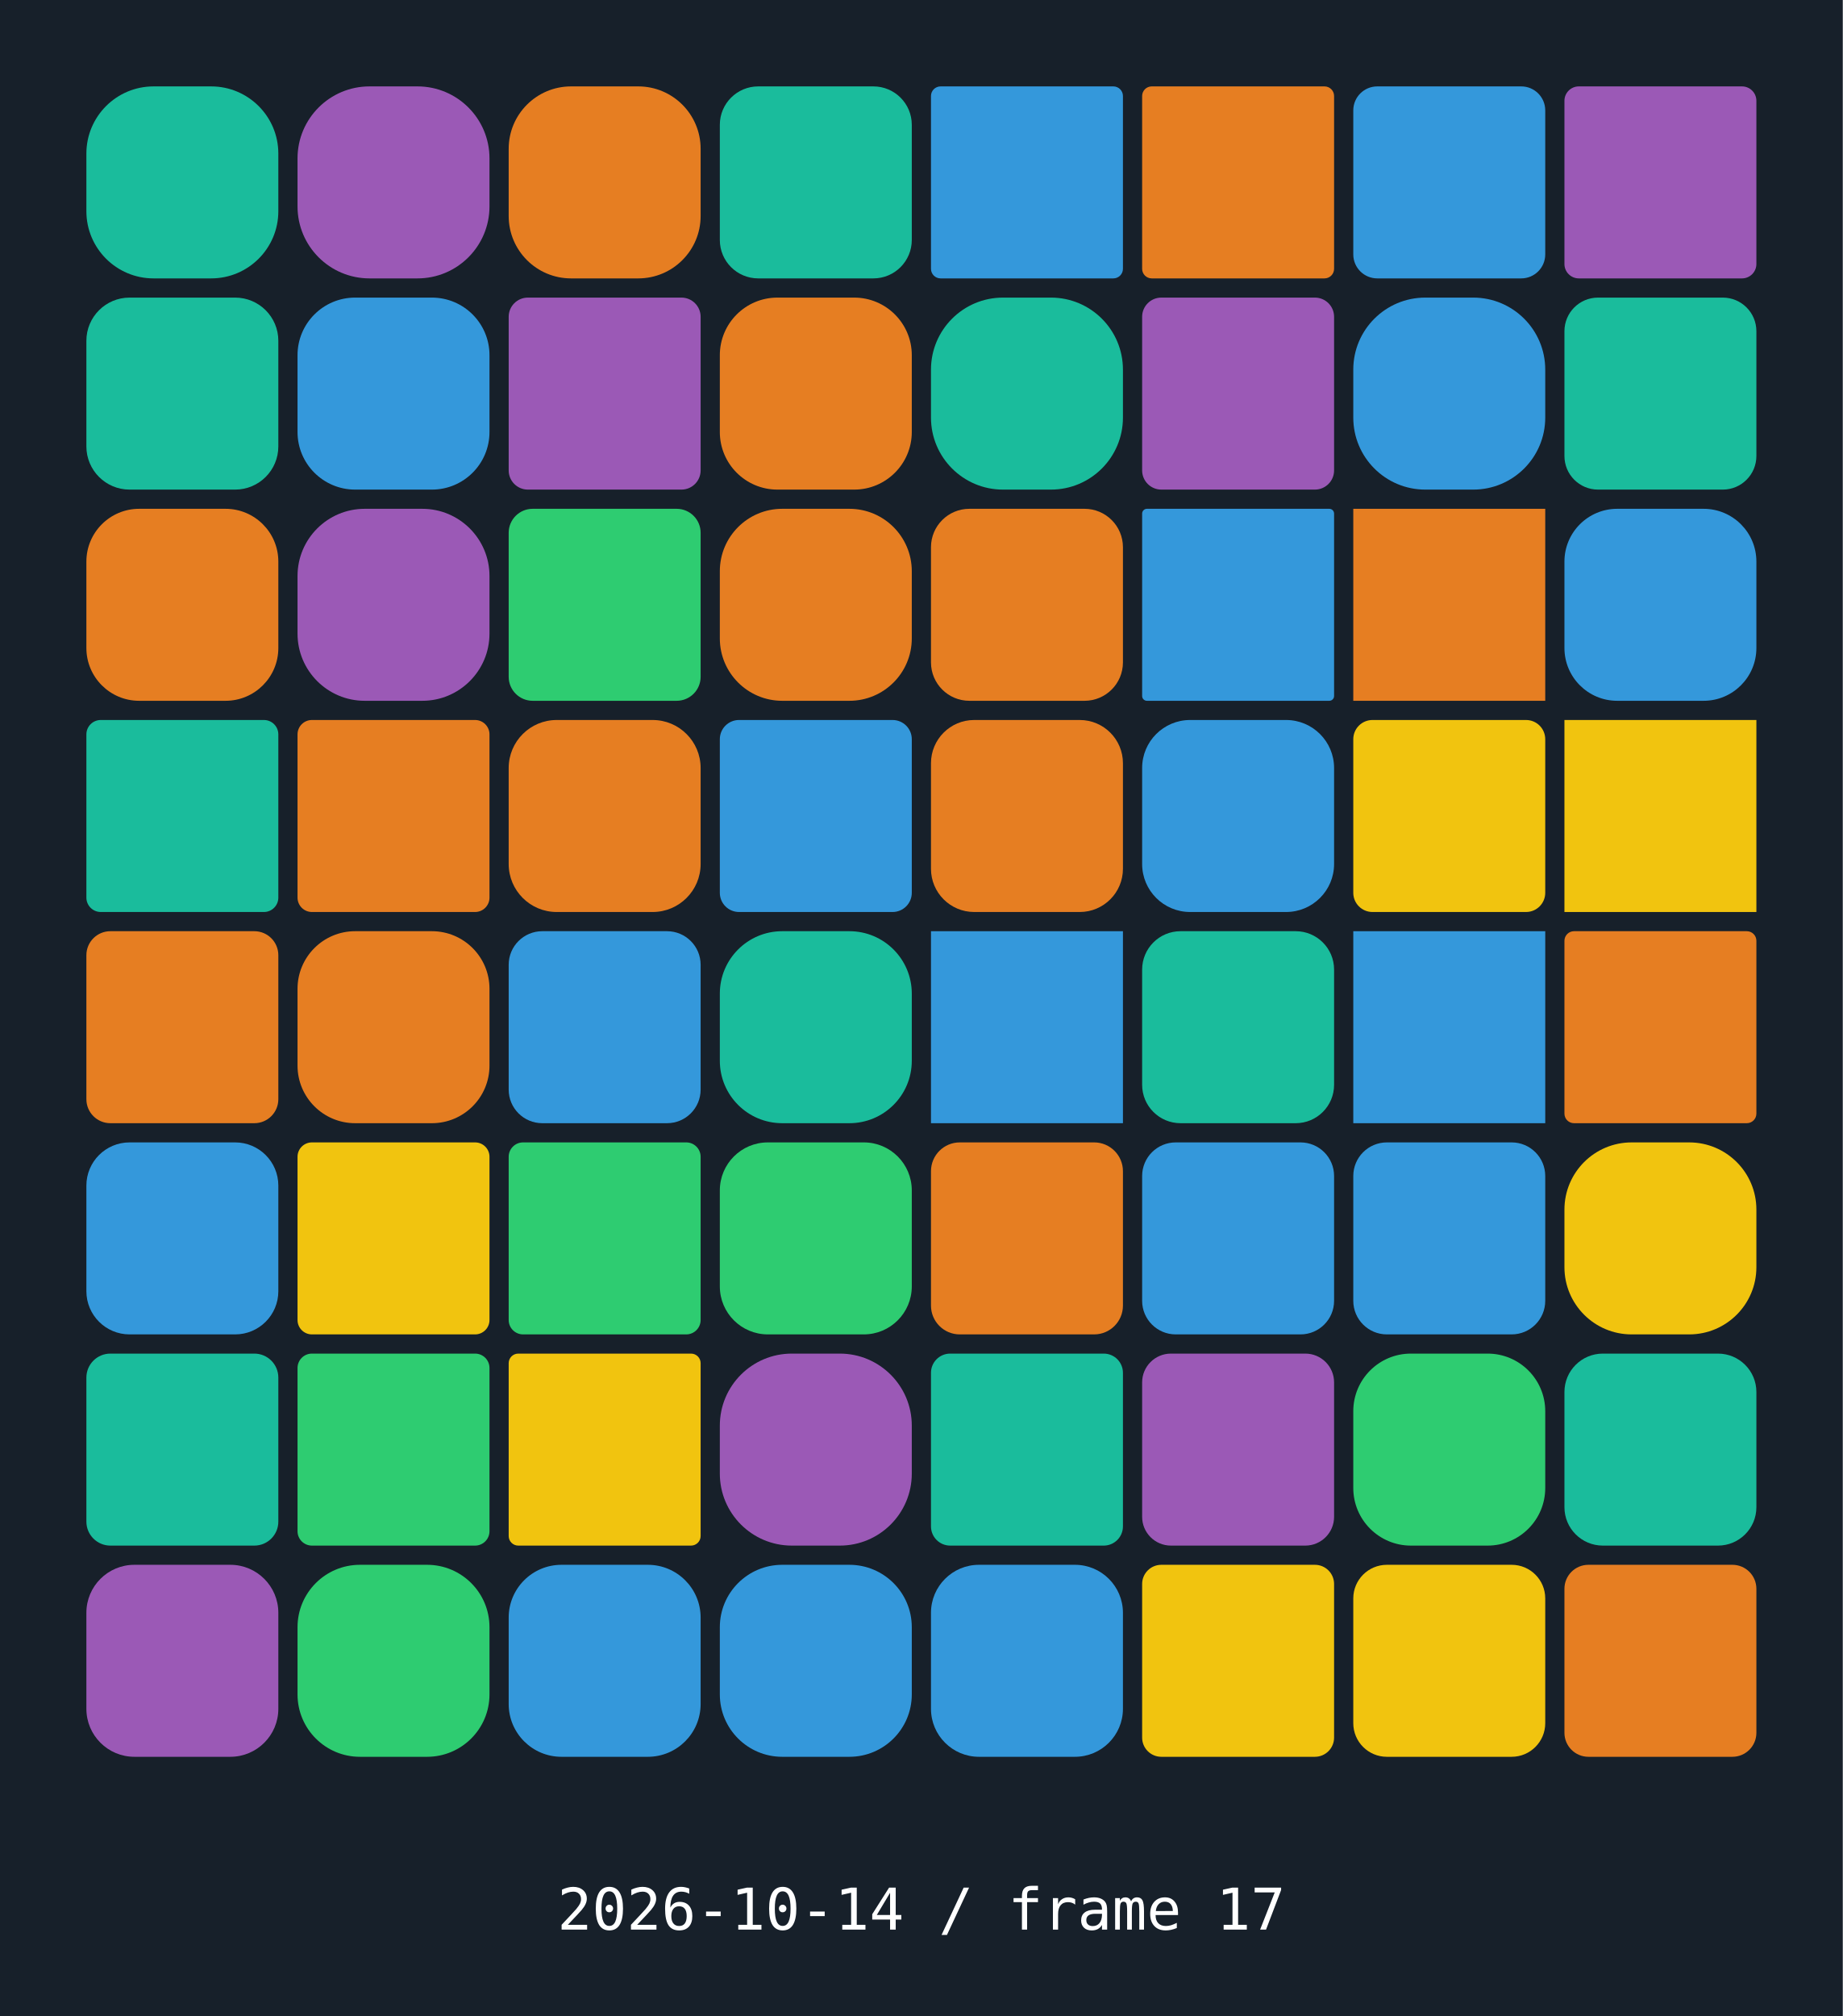
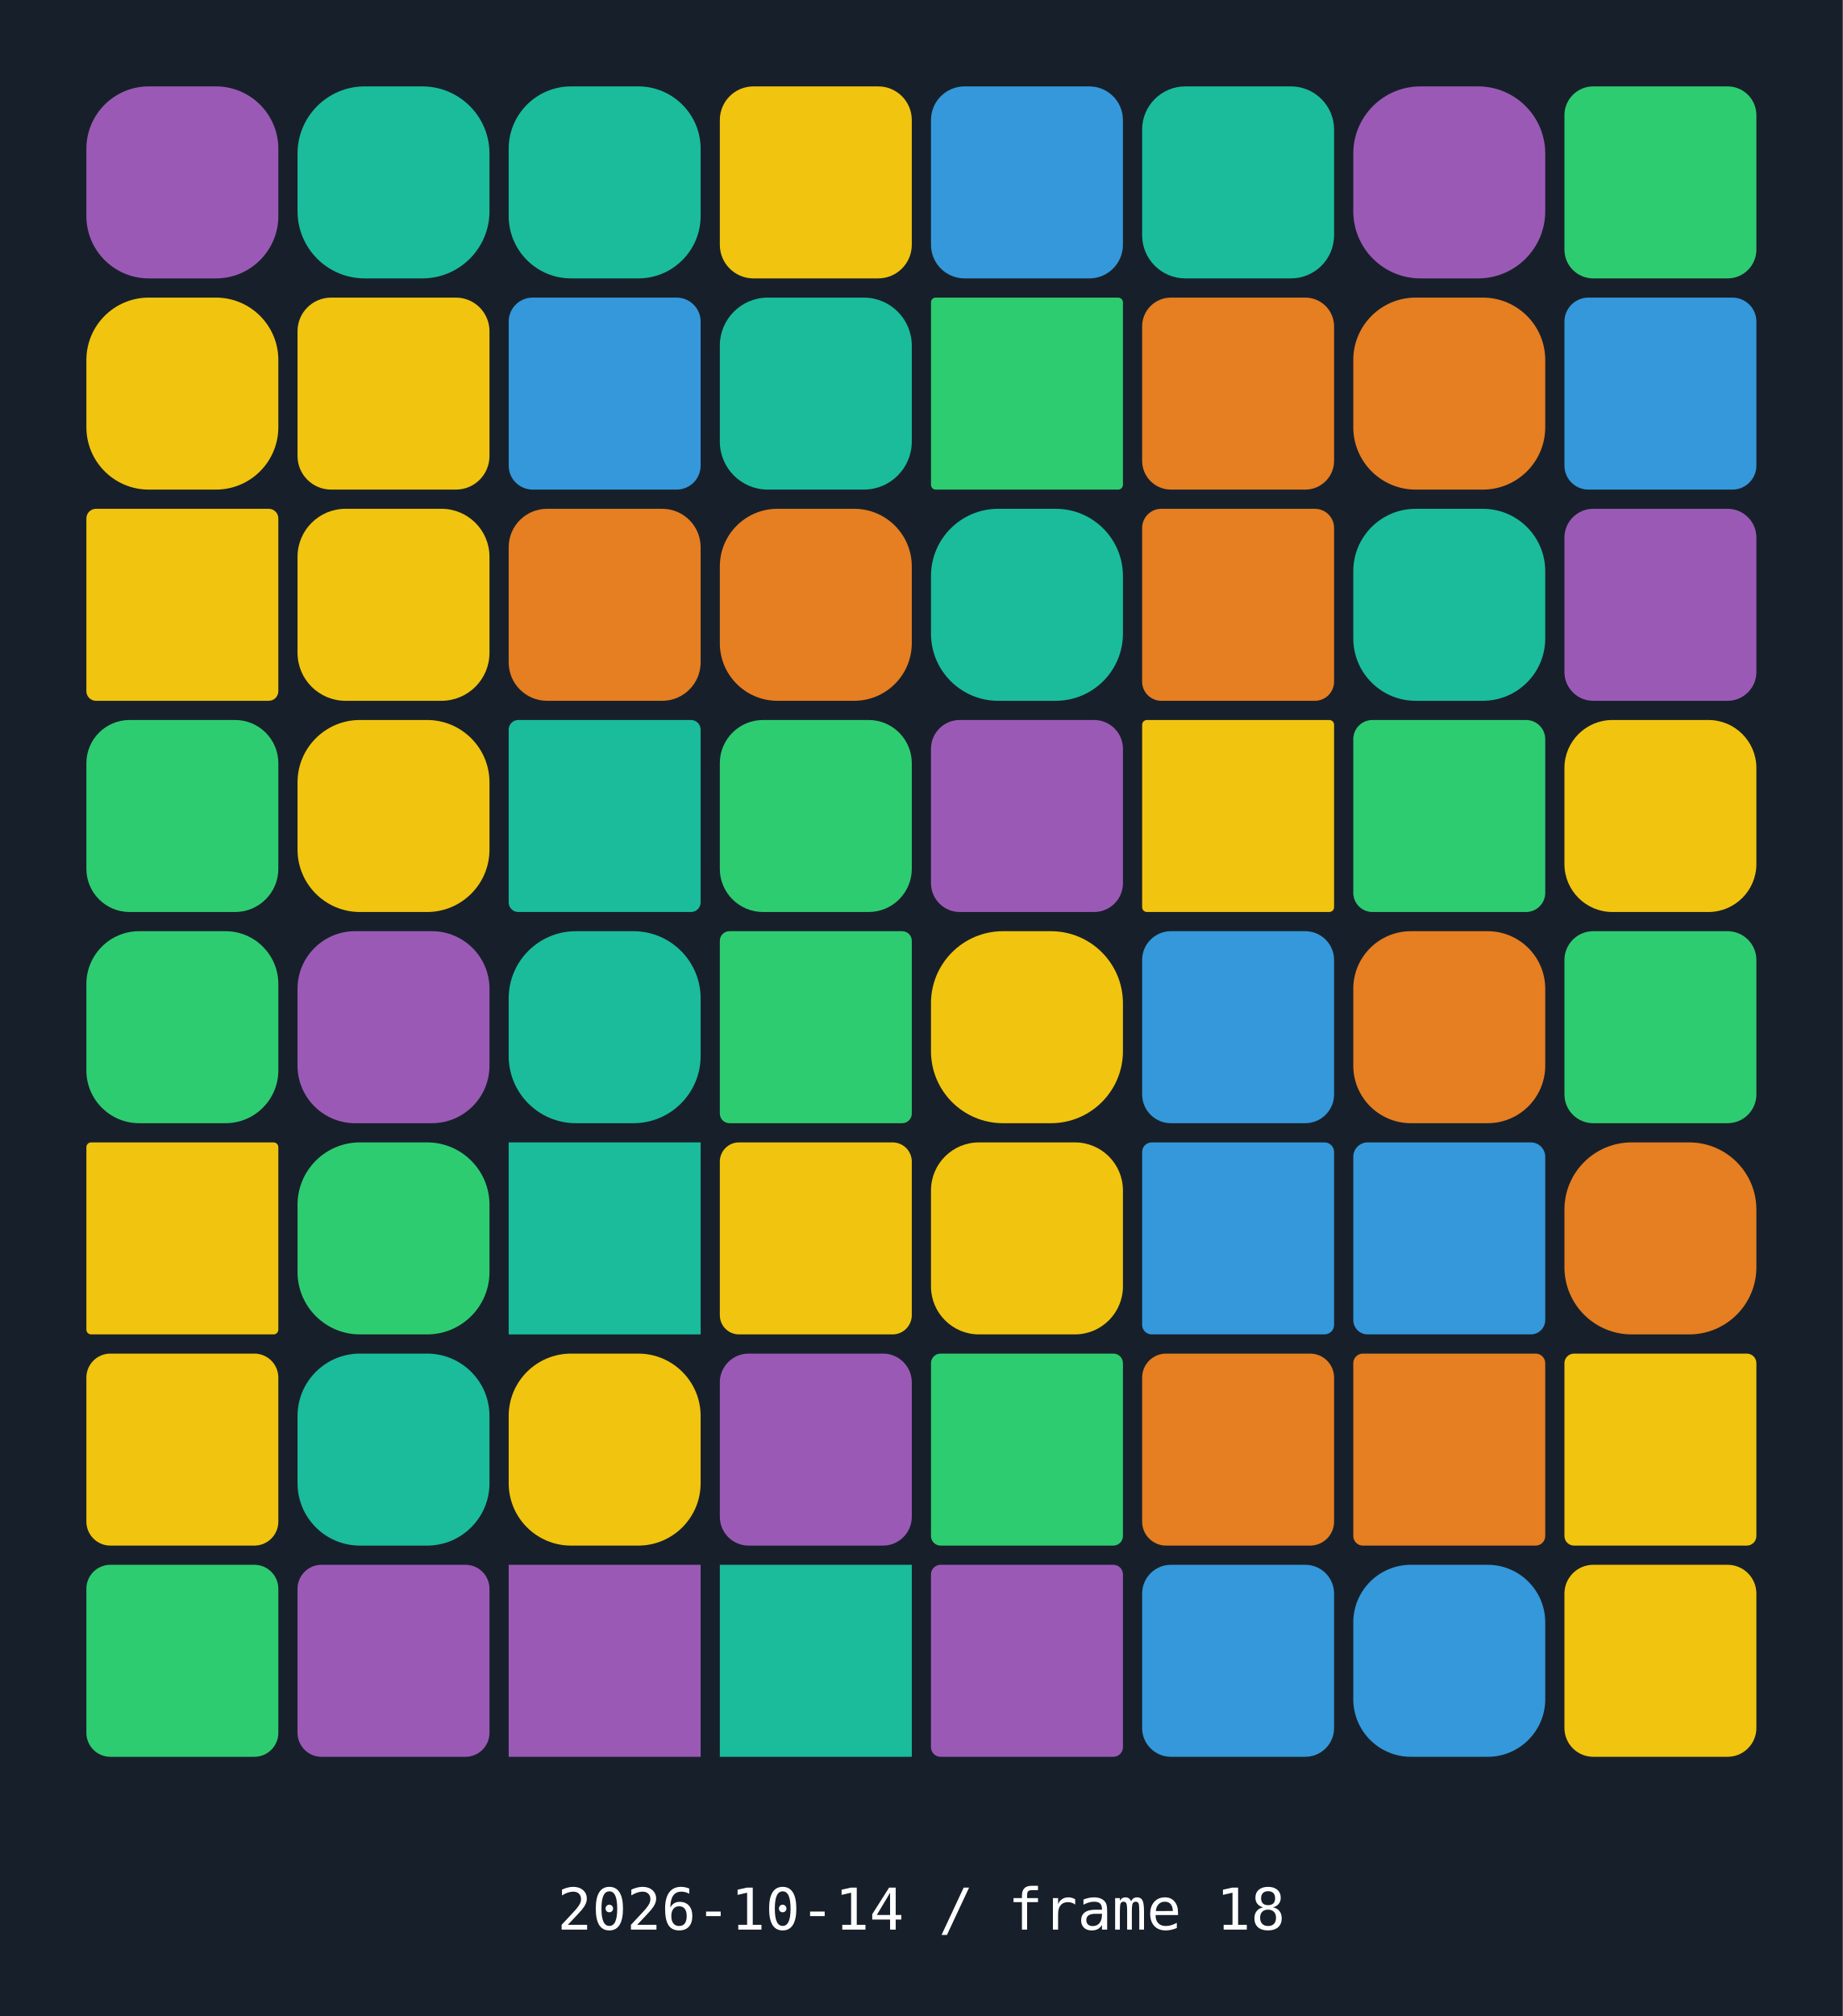
<svg xmlns="http://www.w3.org/2000/svg" width="384" height="420" viewBox="0 0 384 420">
  <rect width="384" height="420" fill="#17202a" />
-   <rect x="18" y="18" width="40" height="40" rx="14" fill="#1abc9c" />
-   <rect x="62" y="18" width="40" height="40" rx="15" fill="#9b59b6" />
-   <rect x="106" y="18" width="40" height="40" rx="13" fill="#e67e22" />
-   <rect x="150" y="18" width="40" height="40" rx="8" fill="#1abc9c" />
-   <rect x="194" y="18" width="40" height="40" rx="2" fill="#3498db" />
-   <rect x="238" y="18" width="40" height="40" rx="2" fill="#e67e22" />
-   <rect x="282" y="18" width="40" height="40" rx="5" fill="#3498db" />
-   <rect x="326" y="18" width="40" height="40" rx="3" fill="#9b59b6" />
-   <rect x="18" y="62" width="40" height="40" rx="9" fill="#1abc9c" />
-   <rect x="62" y="62" width="40" height="40" rx="12" fill="#3498db" />
-   <rect x="106" y="62" width="40" height="40" rx="4" fill="#9b59b6" />
-   <rect x="150" y="62" width="40" height="40" rx="12" fill="#e67e22" />
-   <rect x="194" y="62" width="40" height="40" rx="15" fill="#1abc9c" />
-   <rect x="238" y="62" width="40" height="40" rx="4" fill="#9b59b6" />
-   <rect x="282" y="62" width="40" height="40" rx="15" fill="#3498db" />
-   <rect x="326" y="62" width="40" height="40" rx="7" fill="#1abc9c" />
-   <rect x="18" y="106" width="40" height="40" rx="11" fill="#e67e22" />
-   <rect x="62" y="106" width="40" height="40" rx="14" fill="#9b59b6" />
-   <rect x="106" y="106" width="40" height="40" rx="5" fill="#2ecc71" />
-   <rect x="150" y="106" width="40" height="40" rx="13" fill="#e67e22" />
-   <rect x="194" y="106" width="40" height="40" rx="8" fill="#e67e22" />
-   <rect x="238" y="106" width="40" height="40" rx="1" fill="#3498db" />
-   <rect x="282" y="106" width="40" height="40" rx="0" fill="#e67e22" />
-   <rect x="326" y="106" width="40" height="40" rx="11" fill="#3498db" />
-   <rect x="18" y="150" width="40" height="40" rx="3" fill="#1abc9c" />
-   <rect x="62" y="150" width="40" height="40" rx="3" fill="#e67e22" />
-   <rect x="106" y="150" width="40" height="40" rx="10" fill="#e67e22" />
-   <rect x="150" y="150" width="40" height="40" rx="4" fill="#3498db" />
-   <rect x="194" y="150" width="40" height="40" rx="9" fill="#e67e22" />
-   <rect x="238" y="150" width="40" height="40" rx="10" fill="#3498db" />
-   <rect x="282" y="150" width="40" height="40" rx="4" fill="#f1c40f" />
-   <rect x="326" y="150" width="40" height="40" rx="0" fill="#f1c40f" />
-   <rect x="18" y="194" width="40" height="40" rx="5" fill="#e67e22" />
-   <rect x="62" y="194" width="40" height="40" rx="12" fill="#e67e22" />
-   <rect x="106" y="194" width="40" height="40" rx="7" fill="#3498db" />
-   <rect x="150" y="194" width="40" height="40" rx="13" fill="#1abc9c" />
-   <rect x="194" y="194" width="40" height="40" rx="0" fill="#3498db" />
-   <rect x="238" y="194" width="40" height="40" rx="8" fill="#1abc9c" />
-   <rect x="282" y="194" width="40" height="40" rx="0" fill="#3498db" />
-   <rect x="326" y="194" width="40" height="40" rx="2" fill="#e67e22" />
-   <rect x="18" y="238" width="40" height="40" rx="9" fill="#3498db" />
-   <rect x="62" y="238" width="40" height="40" rx="3" fill="#f1c40f" />
-   <rect x="106" y="238" width="40" height="40" rx="3" fill="#2ecc71" />
-   <rect x="150" y="238" width="40" height="40" rx="10" fill="#2ecc71" />
-   <rect x="194" y="238" width="40" height="40" rx="6" fill="#e67e22" />
-   <rect x="238" y="238" width="40" height="40" rx="7" fill="#3498db" />
-   <rect x="282" y="238" width="40" height="40" rx="7" fill="#3498db" />
-   <rect x="326" y="238" width="40" height="40" rx="14" fill="#f1c40f" />
-   <rect x="18" y="282" width="40" height="40" rx="5" fill="#1abc9c" />
-   <rect x="62" y="282" width="40" height="40" rx="3" fill="#2ecc71" />
-   <rect x="106" y="282" width="40" height="40" rx="2" fill="#f1c40f" />
-   <rect x="150" y="282" width="40" height="40" rx="15" fill="#9b59b6" />
-   <rect x="194" y="282" width="40" height="40" rx="4" fill="#1abc9c" />
-   <rect x="238" y="282" width="40" height="40" rx="6" fill="#9b59b6" />
-   <rect x="282" y="282" width="40" height="40" rx="12" fill="#2ecc71" />
-   <rect x="326" y="282" width="40" height="40" rx="8" fill="#1abc9c" />
-   <rect x="18" y="326" width="40" height="40" rx="10" fill="#9b59b6" />
-   <rect x="62" y="326" width="40" height="40" rx="13" fill="#2ecc71" />
-   <rect x="106" y="326" width="40" height="40" rx="11" fill="#3498db" />
-   <rect x="150" y="326" width="40" height="40" rx="13" fill="#3498db" />
-   <rect x="194" y="326" width="40" height="40" rx="10" fill="#3498db" />
-   <rect x="238" y="326" width="40" height="40" rx="4" fill="#f1c40f" />
-   <rect x="282" y="326" width="40" height="40" rx="7" fill="#f1c40f" />
-   <rect x="326" y="326" width="40" height="40" rx="5" fill="#e67e22" />
-   <text x="192" y="402" text-anchor="middle" fill="#ffffff" font-family="monospace">2026-10-14 / frame 17</text>
+   <rect x="18" y="18" width="40" height="40" rx="13" fill="#9b59b6" />
+   <rect x="62" y="18" width="40" height="40" rx="14" fill="#1abc9c" />
+   <rect x="106" y="18" width="40" height="40" rx="13" fill="#1abc9c" />
+   <rect x="150" y="18" width="40" height="40" rx="7" fill="#f1c40f" />
+   <rect x="194" y="18" width="40" height="40" rx="7" fill="#3498db" />
+   <rect x="238" y="18" width="40" height="40" rx="9" fill="#1abc9c" />
+   <rect x="282" y="18" width="40" height="40" rx="14" fill="#9b59b6" />
+   <rect x="326" y="18" width="40" height="40" rx="6" fill="#2ecc71" />
+   <rect x="18" y="62" width="40" height="40" rx="13" fill="#f1c40f" />
+   <rect x="62" y="62" width="40" height="40" rx="7" fill="#f1c40f" />
+   <rect x="106" y="62" width="40" height="40" rx="5" fill="#3498db" />
+   <rect x="150" y="62" width="40" height="40" rx="10" fill="#1abc9c" />
+   <rect x="194" y="62" width="40" height="40" rx="1" fill="#2ecc71" />
+   <rect x="238" y="62" width="40" height="40" rx="6" fill="#e67e22" />
+   <rect x="282" y="62" width="40" height="40" rx="13" fill="#e67e22" />
+   <rect x="326" y="62" width="40" height="40" rx="5" fill="#3498db" />
+   <rect x="18" y="106" width="40" height="40" rx="2" fill="#f1c40f" />
+   <rect x="62" y="106" width="40" height="40" rx="10" fill="#f1c40f" />
+   <rect x="106" y="106" width="40" height="40" rx="8" fill="#e67e22" />
+   <rect x="150" y="106" width="40" height="40" rx="12" fill="#e67e22" />
+   <rect x="194" y="106" width="40" height="40" rx="14" fill="#1abc9c" />
+   <rect x="238" y="106" width="40" height="40" rx="4" fill="#e67e22" />
+   <rect x="282" y="106" width="40" height="40" rx="13" fill="#1abc9c" />
+   <rect x="326" y="106" width="40" height="40" rx="6" fill="#9b59b6" />
+   <rect x="18" y="150" width="40" height="40" rx="9" fill="#2ecc71" />
+   <rect x="62" y="150" width="40" height="40" rx="13" fill="#f1c40f" />
+   <rect x="106" y="150" width="40" height="40" rx="2" fill="#1abc9c" />
+   <rect x="150" y="150" width="40" height="40" rx="9" fill="#2ecc71" />
+   <rect x="194" y="150" width="40" height="40" rx="6" fill="#9b59b6" />
+   <rect x="238" y="150" width="40" height="40" rx="1" fill="#f1c40f" />
+   <rect x="282" y="150" width="40" height="40" rx="4" fill="#2ecc71" />
+   <rect x="326" y="150" width="40" height="40" rx="10" fill="#f1c40f" />
+   <rect x="18" y="194" width="40" height="40" rx="11" fill="#2ecc71" />
+   <rect x="62" y="194" width="40" height="40" rx="12" fill="#9b59b6" />
+   <rect x="106" y="194" width="40" height="40" rx="14" fill="#1abc9c" />
+   <rect x="150" y="194" width="40" height="40" rx="2" fill="#2ecc71" />
+   <rect x="194" y="194" width="40" height="40" rx="15" fill="#f1c40f" />
+   <rect x="238" y="194" width="40" height="40" rx="6" fill="#3498db" />
+   <rect x="282" y="194" width="40" height="40" rx="12" fill="#e67e22" />
+   <rect x="326" y="194" width="40" height="40" rx="6" fill="#2ecc71" />
+   <rect x="18" y="238" width="40" height="40" rx="1" fill="#f1c40f" />
+   <rect x="62" y="238" width="40" height="40" rx="13" fill="#2ecc71" />
+   <rect x="106" y="238" width="40" height="40" rx="0" fill="#1abc9c" />
+   <rect x="150" y="238" width="40" height="40" rx="4" fill="#f1c40f" />
+   <rect x="194" y="238" width="40" height="40" rx="10" fill="#f1c40f" />
+   <rect x="238" y="238" width="40" height="40" rx="2" fill="#3498db" />
+   <rect x="282" y="238" width="40" height="40" rx="3" fill="#3498db" />
+   <rect x="326" y="238" width="40" height="40" rx="14" fill="#e67e22" />
+   <rect x="18" y="282" width="40" height="40" rx="5" fill="#f1c40f" />
+   <rect x="62" y="282" width="40" height="40" rx="13" fill="#1abc9c" />
+   <rect x="106" y="282" width="40" height="40" rx="13" fill="#f1c40f" />
+   <rect x="150" y="282" width="40" height="40" rx="6" fill="#9b59b6" />
+   <rect x="194" y="282" width="40" height="40" rx="2" fill="#2ecc71" />
+   <rect x="238" y="282" width="40" height="40" rx="5" fill="#e67e22" />
+   <rect x="282" y="282" width="40" height="40" rx="2" fill="#e67e22" />
+   <rect x="326" y="282" width="40" height="40" rx="2" fill="#f1c40f" />
+   <rect x="18" y="326" width="40" height="40" rx="5" fill="#2ecc71" />
+   <rect x="62" y="326" width="40" height="40" rx="5" fill="#9b59b6" />
+   <rect x="106" y="326" width="40" height="40" rx="0" fill="#9b59b6" />
+   <rect x="150" y="326" width="40" height="40" rx="0" fill="#1abc9c" />
+   <rect x="194" y="326" width="40" height="40" rx="2" fill="#9b59b6" />
+   <rect x="238" y="326" width="40" height="40" rx="6" fill="#3498db" />
+   <rect x="282" y="326" width="40" height="40" rx="12" fill="#3498db" />
+   <rect x="326" y="326" width="40" height="40" rx="6" fill="#f1c40f" />
+   <text x="192" y="402" text-anchor="middle" fill="#ffffff" font-family="monospace">2026-10-14 / frame 18</text>
</svg>
